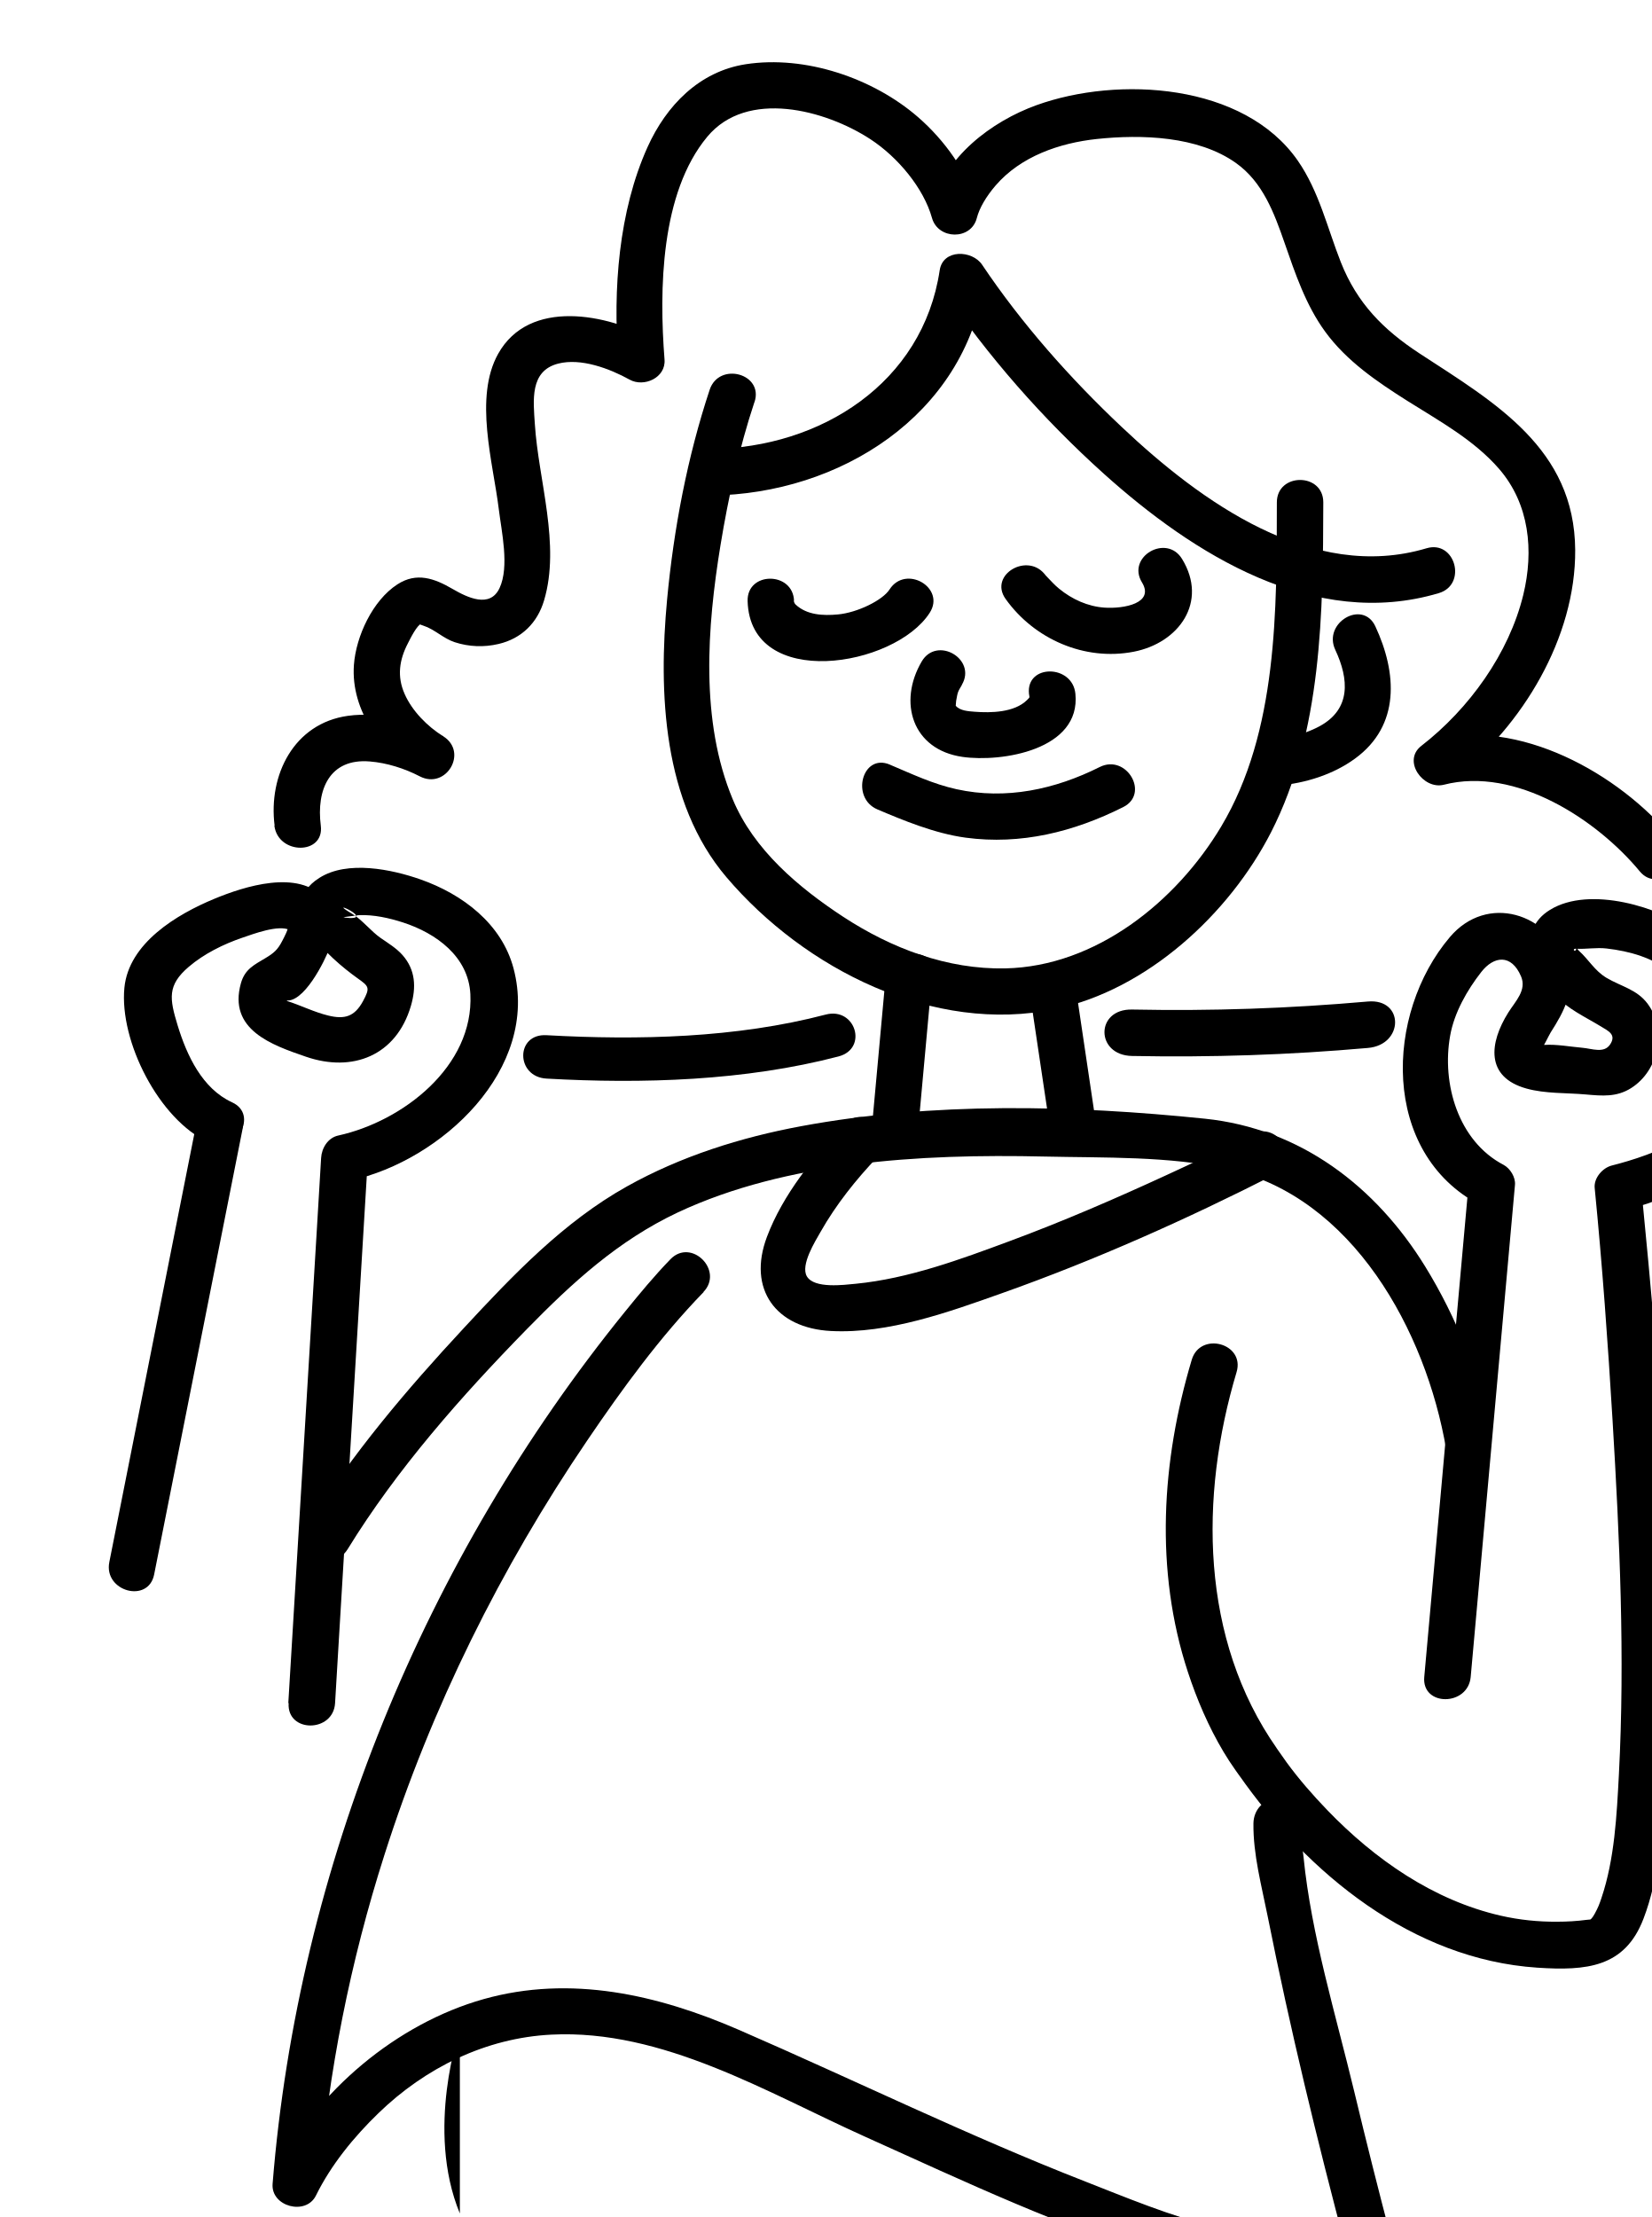
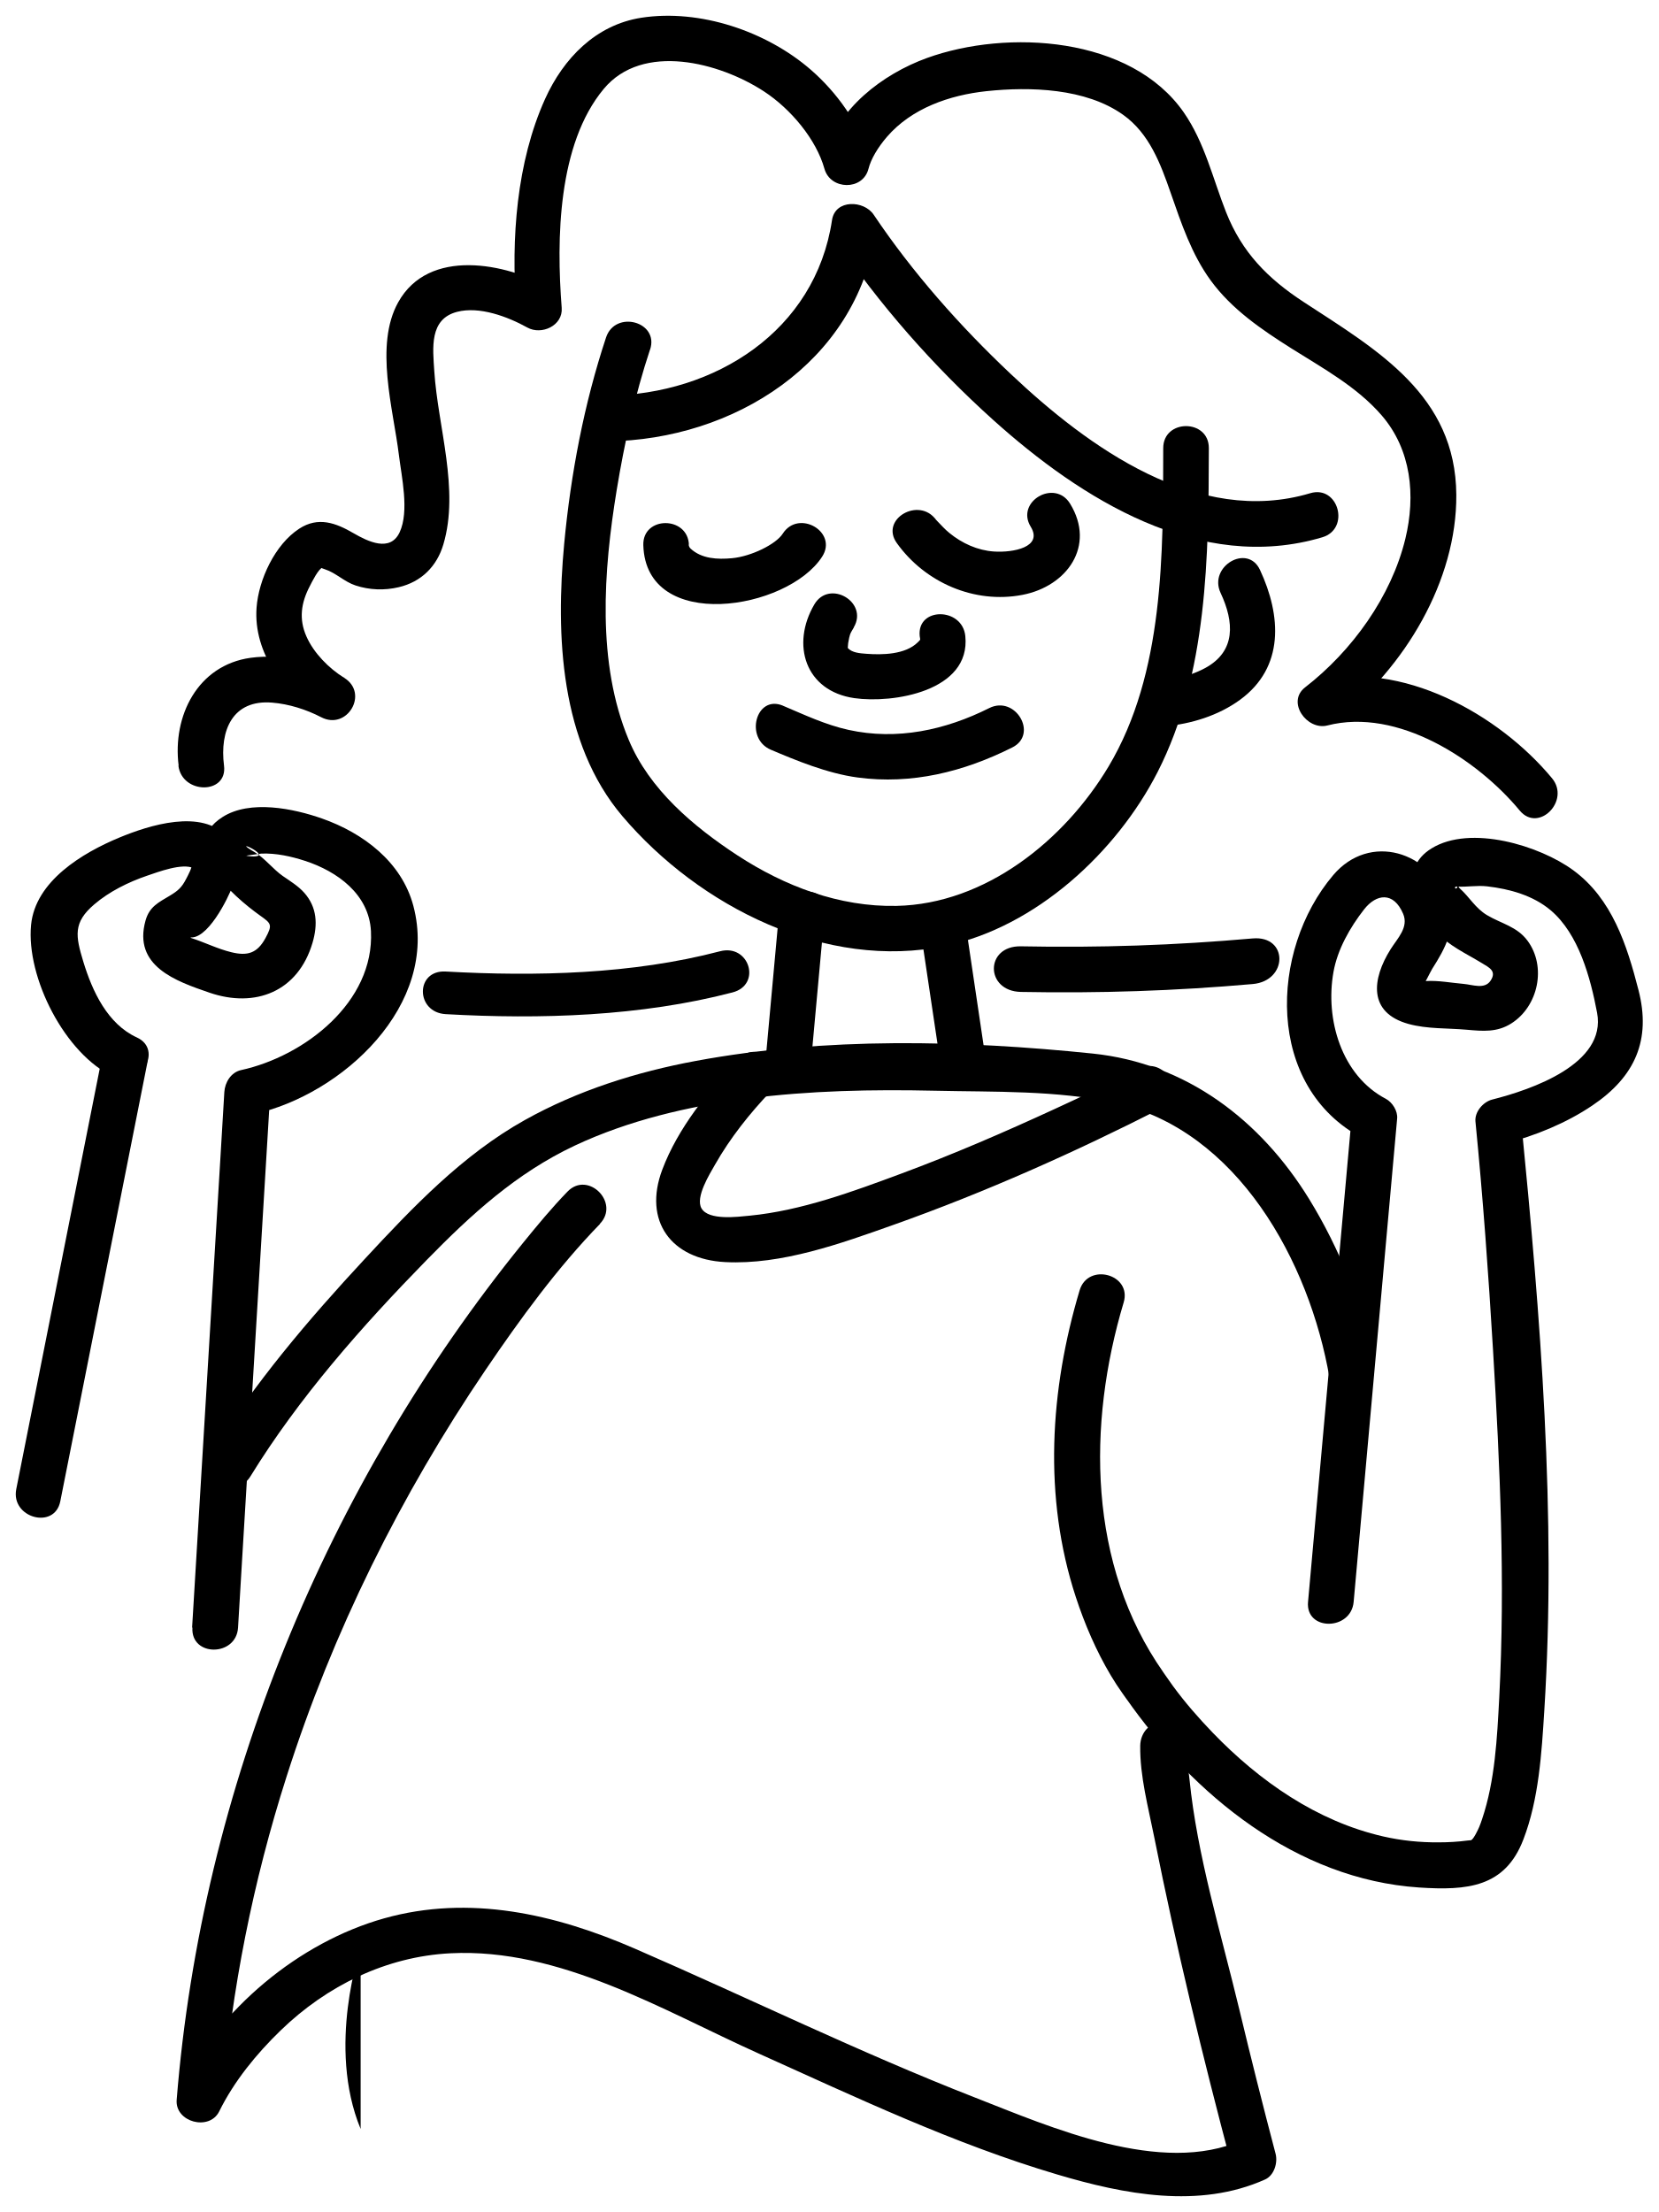
- <svg xmlns="http://www.w3.org/2000/svg" fill="currentColor" aria-hidden="true">
+ <svg xmlns="http://www.w3.org/2000/svg" fill="currentColor" aria-hidden="true" viewBox="11.566 5.758 210.512 280.761">
  <g class="cls-4">
    <path d="M180.32 180.68c-2.52-14.72-11.65-31.49-27.26-34.94-7.27-1.61-15.36-1.37-22.78-1.54-7.95-.18-15.96-.02-23.85 1-7.49.98-15.06 2.75-21.92 5.97-7.42 3.5-13.13 8.73-18.82 14.55-8.17 8.36-16.19 17.43-22.34 27.43-1.95 3.17-6.96.26-5-2.92 5.46-8.87 12.41-17.03 19.47-24.63 6.11-6.59 12.45-13.26 20.36-17.68 6.73-3.76 14.18-6.11 21.74-7.51 16.37-3.04 33.8-2.63 50.32-.93 11.89 1.23 21.3 8.43 27.46 18.42 3.92 6.36 6.94 13.85 8.21 21.24.62 3.65-4.96 5.21-5.59 1.54" class="cls-3" />
    <path d="M35.95 212.33c1.19-19.8 2.38-39.6 3.58-59.41l.51-8.55c.07-1.22.84-2.51 2.13-2.79 8.04-1.76 16.93-8.62 16.48-17.63-.24-4.68-4.26-7.59-8.38-8.93-1.76-.57-3.66-.99-5.52-.92-.05 0-1.8.25-1.81.24.12.08-.37.02-.13.05 4.68.58-2.66-2.67 1.14-.43 1.17.69 2.32 2.16 3.5 2.98.94.65 1.98 1.28 2.74 2.14 1.63 1.85 1.72 4.02 1.05 6.32-1.83 6.25-7.3 8.35-13.1 6.35-4.22-1.45-9.73-3.35-8.1-9.16.5-1.77 1.66-2.29 3.07-3.14 1.03-.62 1.52-1.03 2.09-2.15.22-.42.83-1.55.7-1.88.06.15.16.5.25.54-1.44-.71-4.55.49-5.92.95-2.37.81-4.78 2-6.69 3.63-2.71 2.31-2.4 3.99-1.39 7.31 1.14 3.73 3.06 7.88 6.79 9.59 3.38 1.55.44 6.55-2.92 5-6.2-2.84-11.15-12.63-10.51-19.28.54-5.58 6.55-9.16 11.2-11.09 3.74-1.55 10.51-3.74 13.76-.04 1.6 1.82 1.34 4.1.6 6.22-.48 1.38-3.27 7.12-5.6 6.44-.11.05-.22.11-.33.16.42-1.24.6-1.44.55-.6.51.04-.06.51.12.56 1.7.54 3.38 1.39 5.12 1.81 2.04.5 3.28.14 4.33-1.79.93-1.72.74-1.85-.72-2.89-3.34-2.39-10.68-8.72-4.71-12.49 3.48-2.21 9-1.07 12.61.2 5.23 1.84 10.11 5.51 11.59 11.08 3.34 12.58-9.01 23.98-20.29 26.45l2.13-2.79c-1.19 19.8-2.38 39.61-3.58 59.41l-.51 8.55c-.22 3.7-6.02 3.73-5.79 0" class="cls-3" />
    <path d="m30.26 140.69-11.04 55.62c-.72 3.65-6.31 2.11-5.59-1.54l11.04-55.62c.72-3.65 6.31-2.11 5.59 1.54m147.33 68.4 5.52-61.35c.48.83.96 1.67 1.43 2.5-12.41-6.5-11.88-23.84-3.75-33.41 4.59-5.41 12.39-3.1 14.62 3.57 1.04 3.13-.41 5.74-2.06 8.33-.29.46-1.02 2.15-1.44 2.34-.17-.36-.35-.72-.52-1.08.39.13.79.22 1.19.29 1.5-.1 3.24.23 4.75.36 1.16.1 2.67.73 3.43-.41.82-1.23-.21-1.68-1.09-2.22-2.1-1.28-4.14-2.16-5.88-4.02-2.7-2.9-4.79-7.93-.52-10.55 4.93-3.04 13.72-.36 17.99 2.78 4.93 3.62 6.81 9.51 8.27 15.19 1.64 6.34-.43 11.01-5.85 14.66-3.31 2.24-7.28 3.86-11.16 4.85l2.13-2.79c2.43 24.66 4.49 49.95 2.93 74.72-.34 5.42-.69 11.27-2.66 16.39-2.32 6.06-7.09 6.5-13.25 6.09-15.54-1.04-28.6-11.71-37.21-24.06.52.74.12.19-.42-.58a34 34 0 0 1-1.48-2.27c-1.86-3.12-3.32-6.52-4.45-9.97-4.15-12.66-3.29-26.29.49-38.92 1.07-3.56 6.66-2.04 5.59 1.54-4.64 15.49-4.55 33.29 5.03 46.94-.74-1.05.98 1.41 1.22 1.74 1.53 2.09 3.24 4.05 5.04 5.92 5.93 6.15 13.22 11.25 21.65 13.18 2.32.53 4.67.77 7.05.75 1.21 0 2.44-.07 3.64-.23 1.14-.14.17.1.63-.16-.11.06.09-.03.41-.63.41-.76.55-1.12.82-1.92 1.65-4.89 1.91-10.33 2.18-15.44.77-14.68.09-29.45-.79-44.11-.58-9.67-1.28-19.35-2.23-29-.12-1.23.98-2.5 2.13-2.79 4.98-1.26 14.53-4.52 13.31-11.01-.84-4.43-2.32-10-5.9-13.02-2.23-1.88-5.2-2.7-8.05-3.03-1.28-.15-2.54.1-3.78.03-.79-.04.19.88 0-.61.04.3.06.63.32.86 1.22 1.09 1.94 2.47 3.43 3.37 1.83 1.09 3.81 1.44 5.15 3.25 2.43 3.28 1.38 8.32-2.06 10.5-1.81 1.15-3.61.98-5.64.8-2.44-.22-5.04-.08-7.42-.74-5.14-1.43-4.64-5.69-2.26-9.48.88-1.4 2.32-2.78 1.59-4.5-1.21-2.84-3.4-2.55-4.96-.55-1.78 2.28-3.37 5.07-3.88 7.93-1.08 6 1.01 13.16 6.65 16.11.83.44 1.52 1.55 1.43 2.5l-5.52 61.35c-.33 3.68-6.13 3.72-5.79 0m-68.17-64.83c-2.69 2.82-5.19 5.96-7.11 9.35-.65 1.15-2.53 4.13-1.7 5.54.92 1.56 4.62 1.06 6.1.92 6.57-.64 13.08-3.05 19.22-5.33 6.61-2.45 13.08-5.25 19.48-8.2 3.59-1.65 7.16-3.34 10.67-5.13 3.32-1.69 6.25 3.31 2.93 5-11 5.6-22.39 10.69-34.03 14.82-6.65 2.36-14.19 5.1-21.37 4.73-6.87-.35-10.44-5.22-7.98-11.74 1.98-5.26 5.85-10.02 9.7-14.06 2.58-2.7 6.67 1.4 4.1 4.1" class="cls-3" />
    <path d="M87.73 161.1c-5.44 5.6-10.13 12.05-14.51 18.5-10.8 15.91-19.44 33.32-25.28 51.65-4.26 13.33-7.01 27.1-8.13 41.05-1.8-.49-3.6-.97-5.4-1.46 4.99-10.11 15.1-18.55 25.9-21.59 10.85-3.05 21.72-.55 31.81 3.83 14.42 6.26 28.57 13.2 43.22 18.92 9.53 3.72 23.65 9.99 33.89 5.39-.44 1.09-.89 2.18-1.33 3.27-3.67-13.8-7.04-27.71-9.83-41.71-.75-3.78-1.83-7.73-1.78-11.61.05-3.48 5.28-5.48 6.25 4.23s4 19.55 6.33 29.25a830 830 0 0 0 4.6 18.3c.3 1.13-.17 2.75-1.33 3.27-8.39 3.76-17.9 1.89-26.38-.63-13.03-3.86-25.47-9.76-37.84-15.33-12.25-5.51-25.28-13.45-39.17-12.75-8.18.41-15.73 4.14-21.56 9.79-3.06 2.96-5.91 6.44-7.8 10.28-1.25 2.53-5.62 1.37-5.4-1.46 3.17-39.54 18.98-77.97 43.95-108.76 1.81-2.23 3.66-4.47 5.66-6.53 2.6-2.68 6.7 1.42 4.1 4.1m6.37-110.97c-1.92 5.79-3.24 11.83-4.23 17.83-1.67 10.21-2.56 21.93 1.53 31.71 2.62 6.29 8.22 11 13.79 14.65 6 3.92 12.95 6.57 20.2 6.42 11.27-.24 21.3-8.3 26.91-17.69 7.08-11.86 6.92-27.06 6.94-40.41 0-3.73 5.8-3.73 5.79 0-.03 13.66-.14 28.63-6.5 41.1-5.23 10.24-15.5 19.68-26.91 22.07-15.19 3.18-31.27-4.99-41.01-16.44-7.94-9.34-8.49-23-7.4-34.63.83-8.81 2.52-17.74 5.31-26.15 1.17-3.52 6.77-2.01 5.59 1.54" class="cls-3" />
    <path d="M130.4 71.76c-.28-.39-.21-.21.14.15.5.51.96 1.04 1.52 1.49 1.61 1.32 3.58 2.22 5.67 2.36 2.43.16 6.25-.55 4.66-3.15-1.95-3.19 3.06-6.1 5-2.92 3.28 5.36-.39 10.48-6.04 11.57-6.1 1.18-12.38-1.56-15.96-6.58-2.17-3.04 2.85-5.94 5-2.92m-31.38 3.2c-.01-.39-.13.12.21.43 1.4 1.3 3.41 1.39 5.25 1.22 2.43-.22 5.59-1.77 6.45-3.12 2.01-3.13 7.03-.22 5 2.92-4.38 6.81-22.38 9.71-22.7-1.46-.11-3.73 5.69-3.73 5.79 0m11.95 20.39c2.75 1.16 5.36 2.41 8.31 3.06 6.15 1.36 12.3.02 17.86-2.77 3.33-1.66 6.26 3.33 2.92 5-6.16 3.09-12.75 4.74-19.65 3.81-3.86-.52-7.88-2.2-10.99-3.52-3.38-1.43-1.9-7.04 1.54-5.59m5.36 25.48-1.8 19.7c-.24 2.58-6.03 2.6-5.79 0l1.8-19.7c.24-2.58 6.03-2.6 5.79 0m17.68 1.35 2.7 18.16c.54 3.65-5.04 5.22-5.59 1.54-.9-6.05-1.8-12.11-2.71-18.16-.54-3.65 5.04-5.22 5.59-1.54m36.58 8.5c-9.86.87-19.49 1.19-29.41 1-4.57-.09-4.59-5.88 0-5.79 9.92.2 19.55-.13 29.41-1 4.54-.4 4.51 5.4 0 5.79" class="cls-3" />
    <path d="M34.24 102.94c-.8-6.3 2.4-12.75 9.14-13.69 4.03-.56 8.35.68 11.91 2.54-.97 1.67-1.95 3.33-2.92 5-4.71-2.91-8.66-8.15-8.24-13.9.26-3.55 2.33-8.03 5.42-10.03 2.4-1.56 4.63-.74 6.88.57 1.86 1.08 4.67 2.44 5.86-.11 1.25-2.68.24-7.07-.1-9.86-.7-5.75-3.12-13.89-.08-19.34 3.88-6.96 13.65-4.98 19.35-1.8-1.45.83-2.91 1.67-4.36 2.5-.68-8.71.03-18.48 3.65-26.5 2.33-5.16 6.44-9.41 12.22-10.31 7.43-1.15 15.92 1.73 21.53 6.62 3.25 2.83 6.15 6.8 7.33 11.01h-5.59c1.54-6.08 7.38-10.49 12.98-12.52 10.22-3.69 25.89-2.75 32.6 6.91 2.65 3.82 3.69 8.41 5.37 12.67 2.02 5.1 5.29 8.41 9.83 11.38 9.41 6.14 19.31 11.84 19.39 24.49.07 10.91-6.57 21.93-15.08 28.52-.94-1.61-1.88-3.23-2.82-4.84 10.91-2.81 23.36 4.21 30.05 12.29 2.36 2.85-1.72 6.97-4.1 4.1-5.36-6.47-15.48-13.1-24.42-10.8-2.57.66-5.23-2.97-2.82-4.84 5.95-4.61 10.94-11.52 12.72-18.85 1.33-5.49.77-11.31-3.02-15.69-3.13-3.61-7.44-5.96-11.44-8.48-3.78-2.39-7.57-4.96-10.24-8.62-2.43-3.33-3.74-7.26-5.08-11.11-1.29-3.71-2.71-7.55-6.04-9.92-4.74-3.38-11.8-3.59-17.36-3-4.66.5-9.48 2.16-12.62 5.8-1.18 1.37-2.03 2.83-2.34 4.05-.71 2.8-4.83 2.71-5.59 0-1.03-3.7-4.24-7.58-7.69-9.83-5.61-3.66-15.38-6.26-20.33-.3-5.84 7.02-6.01 19.09-5.33 27.78.18 2.27-2.57 3.5-4.36 2.5-2.49-1.38-6.08-2.73-8.92-1.99-3.55.92-3.08 4.6-2.89 7.54.45 7.03 3.22 15.02 1.15 21.98-.83 2.8-2.81 4.76-5.67 5.43-1.82.43-3.7.36-5.47-.22-1.4-.45-2.53-1.62-3.88-2.05-.79-.25-.45-.24-.21-.31-.63.2-1.46 1.94-1.73 2.46-1.1 2.1-1.4 4.17-.42 6.37.93 2.11 2.84 4.04 4.79 5.25 3.18 1.97.38 6.72-2.92 5-1.89-.98-4.1-1.68-6.22-1.85-5.04-.42-6.68 3.55-6.11 8 .47 3.69-5.33 3.66-5.79 0m70.34 28.78c-11.61 3.04-24.45 3.44-36.41 2.76-3.85-.22-3.88-5.63 0-5.41 11.47.64 23.68.35 34.81-2.57 3.73-.98 5.32 4.25 1.6 5.22" class="cls-3" />
    <path d="M88.7 55.98c13.63-.16 26.36-8.22 28.47-22.28.4-2.68 4.06-2.53 5.29-.69 4.94 7.36 10.97 14.16 17.41 20.23 9.84 9.29 23.73 19.38 38 15.12 3.58-1.07 5.11 4.52 1.54 5.59-15.55 4.64-30.63-4.86-41.77-14.88-7.56-6.8-14.51-14.68-20.19-23.13l5.29-.69c-2.48 16.56-18.06 26.34-34.05 26.53-3.73.04-3.73-5.75 0-5.79m70.71 36.17c.68-.06-.56.1 0 0 .44-.08.87-.15 1.3-.25 1.35-.3 2.66-.72 3.87-1.38 3.88-2.13 3.65-5.83 1.92-9.52-1.57-3.36 3.42-6.3 5-2.92 2.71 5.81 3.13 12.36-2.53 16.49-2.75 2.01-6.21 3.07-9.58 3.37-3.71.34-3.69-5.46 0-5.79m-39.44-6.76c-.52.88-.51.82-.72 1.99-.01.06-.05.6-.05.6.52.64 1.61.69 2.35.75 2.05.16 4.96.1 6.53-1.45.45-.44.3-.29.25-.8-.37-3.71 5.42-3.68 5.79 0 .71 7.02-9.21 8.58-14.08 7.88-6.25-.9-8.07-6.81-5.08-11.9 1.89-3.21 6.9-.3 5 2.92" class="cls-3" />
    <path d="M57.34 253.03s-4.34 12.46 0 22.95" class="cls-2" />
  </g>
</svg>
